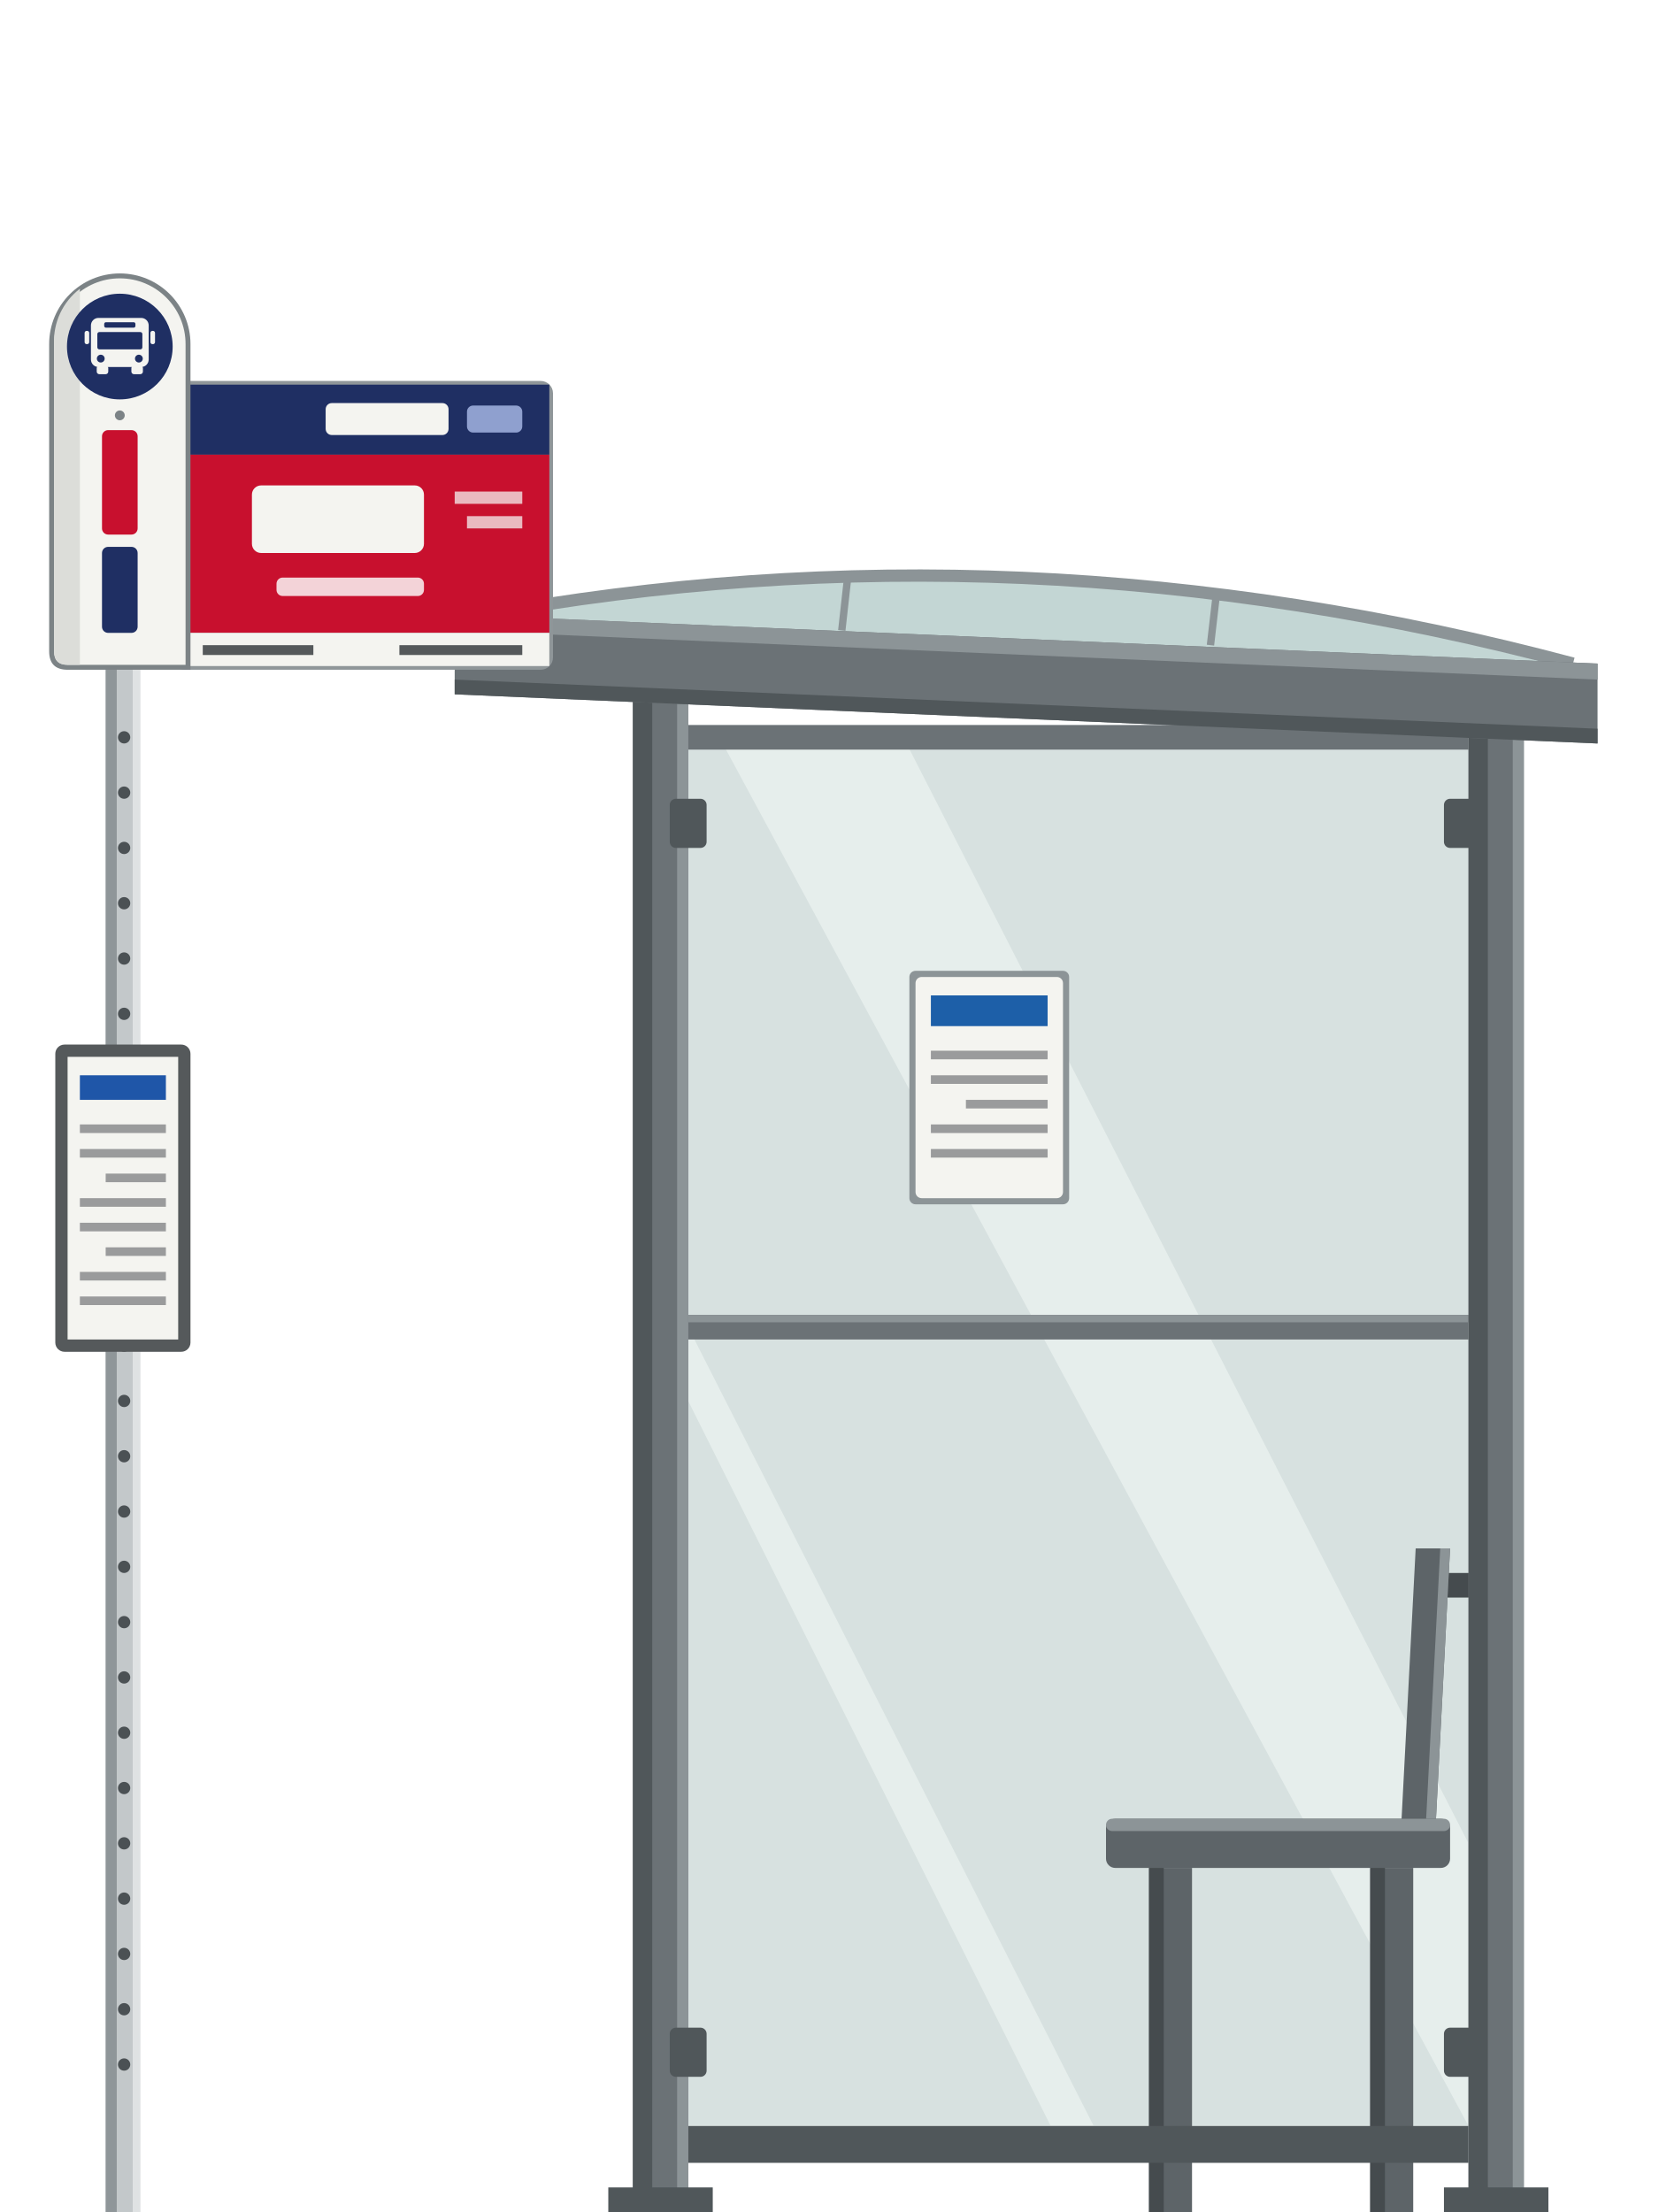
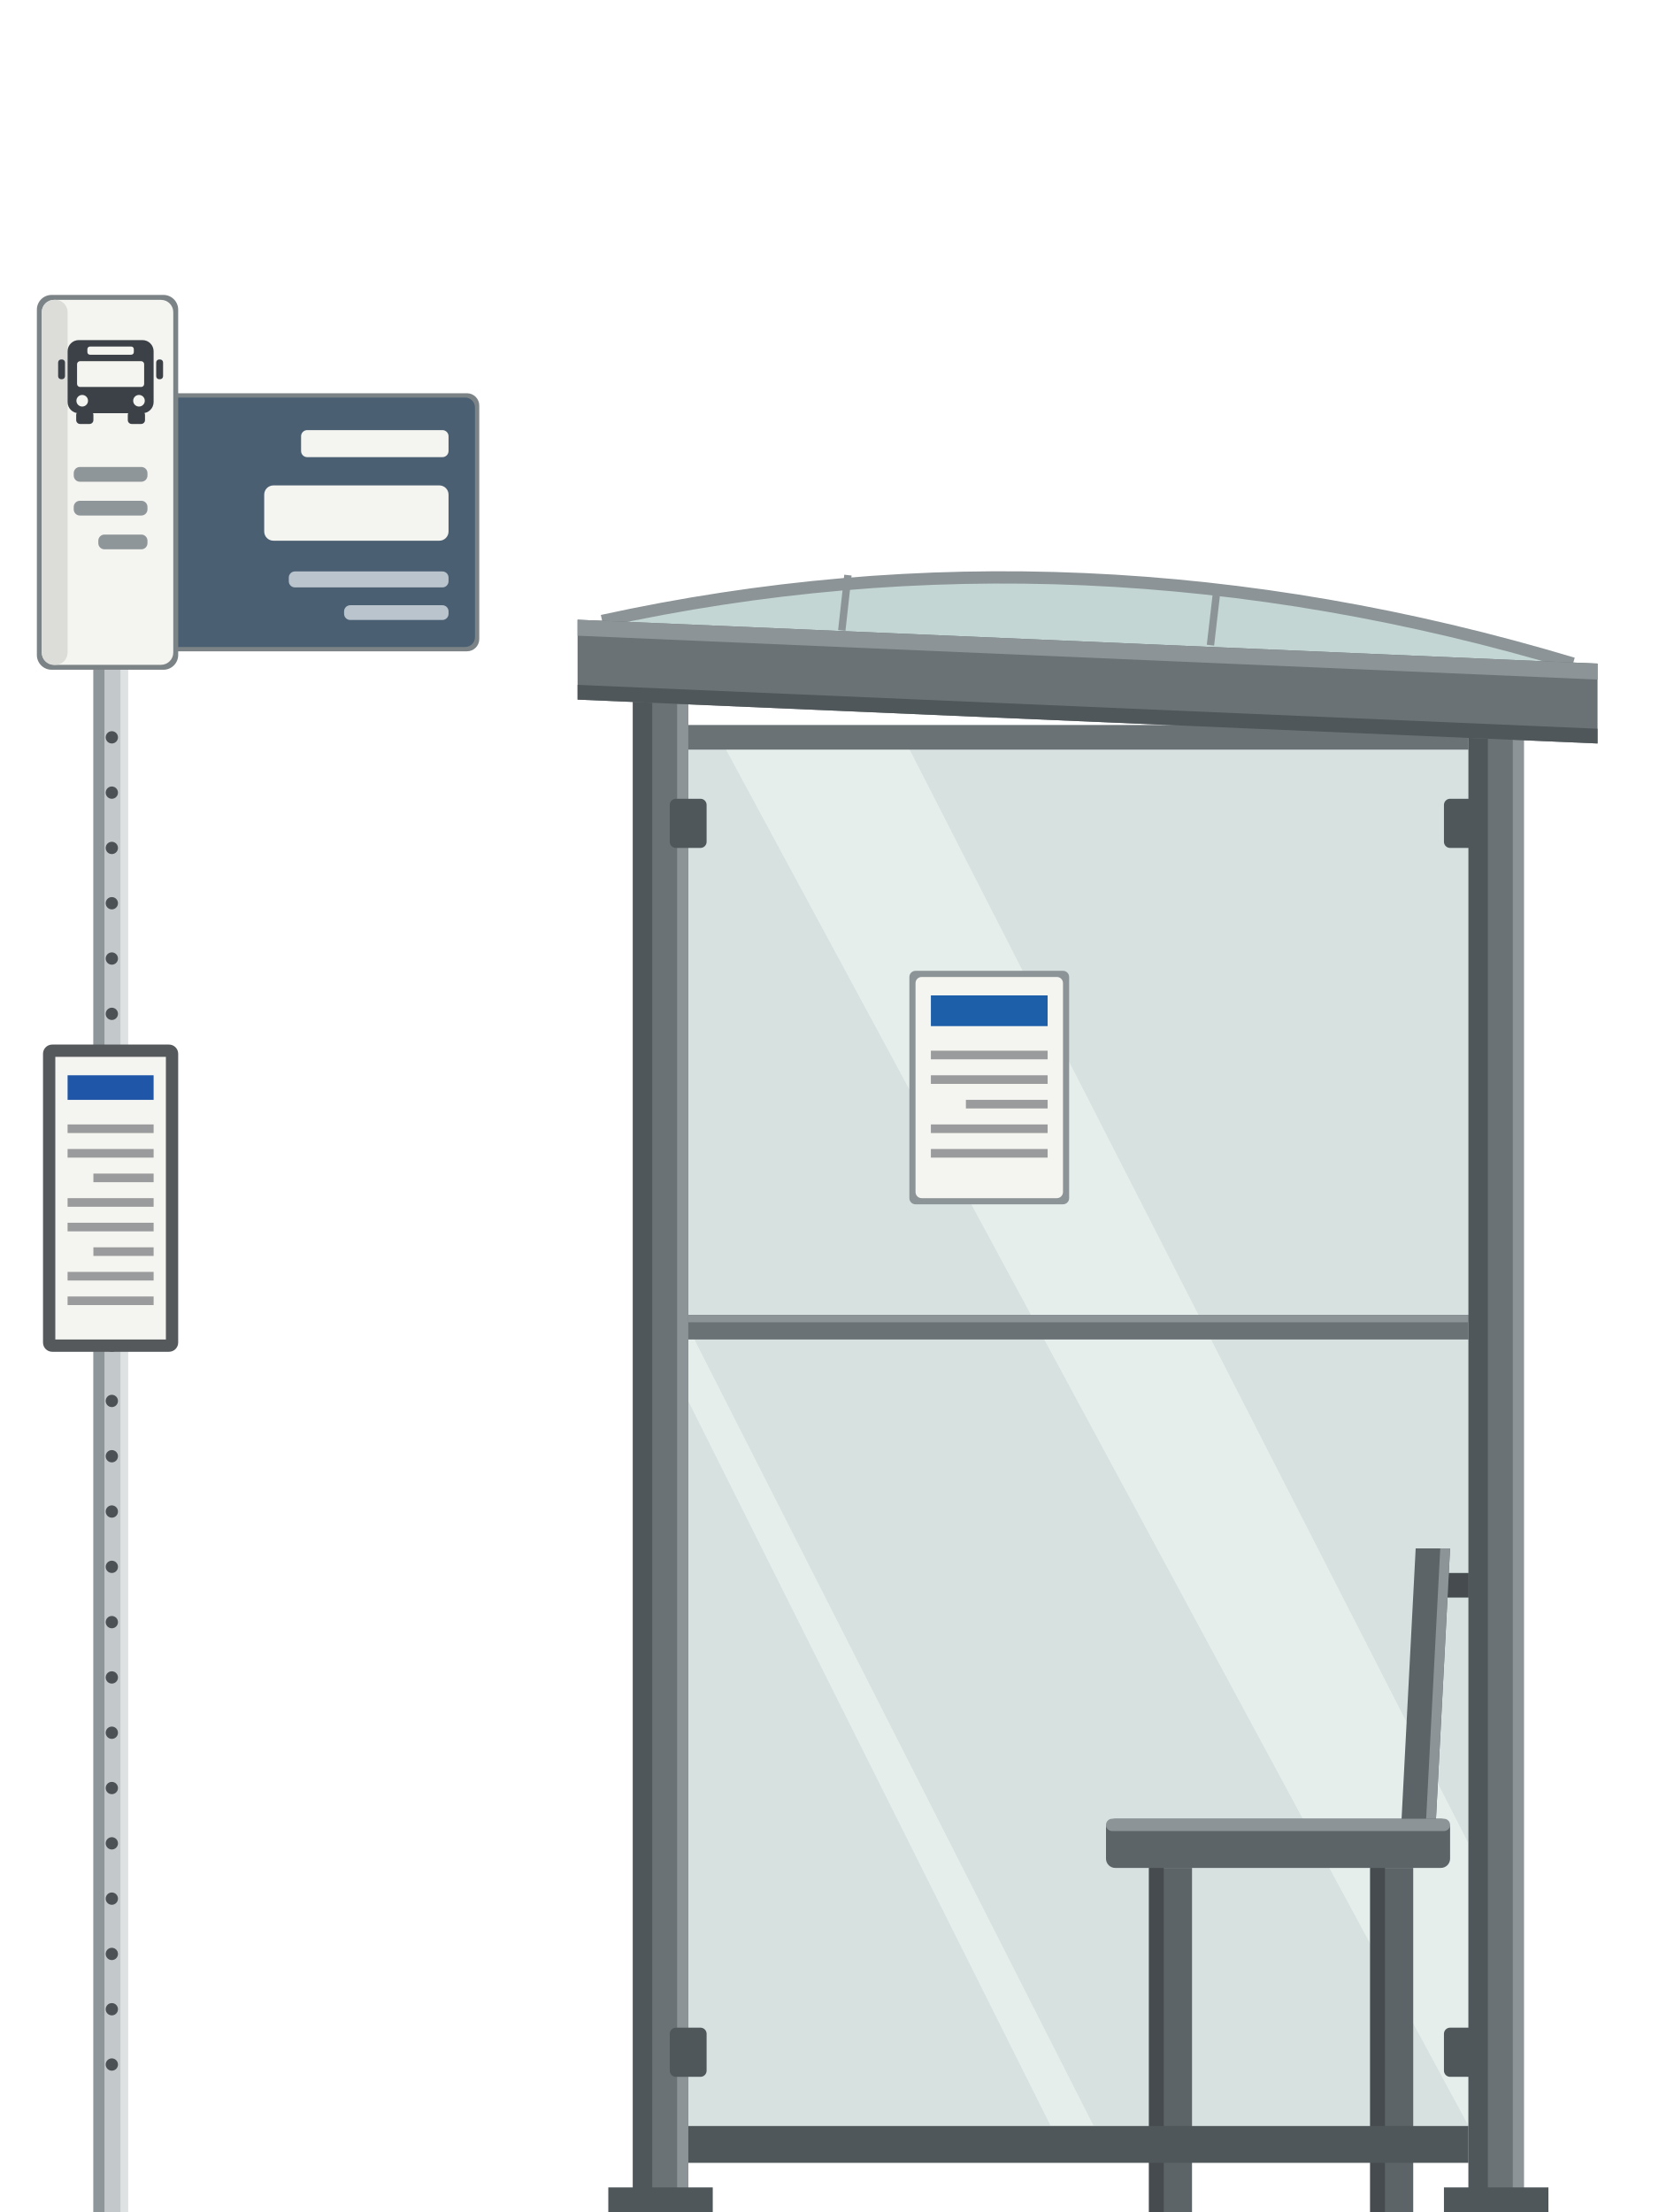
<svg xmlns="http://www.w3.org/2000/svg" viewBox="0 0 270 360">
  <g transform="matrix(-1 0 0 1 270 0)">
    <rect x="31" y="118" width="127" height="228" fill="#d7e1e0" />
    <path d="M31 300 L124 118 H154 L31 346 Z" fill="#e6eeec" />
    <path d="M92 346 L158 216 V228 L99 346 Z" fill="#e6eeec" />
    <rect x="30" y="256" width="7" height="4" fill="#454b4e" />
    <path d="M34 252 H39.6 L42 298 H36.4 Z" fill="#5d6468" />
    <path d="M34 252 H35.6 L38 298 H36.4 Z" fill="#8c9497" />
    <rect x="34" y="296" width="56" height="8" rx="1.5" fill="#5d6468" />
    <rect x="34" y="296" width="56" height="2" rx="1" fill="#8c9497" />
    <rect x="40" y="304" width="7" height="56" fill="#5d6468" />
    <rect x="76" y="304" width="7" height="56" fill="#5d6468" />
    <rect x="44.6" y="304" width="2.4" height="56" fill="#454b4e" />
    <rect x="80.6" y="304" width="2.4" height="56" fill="#454b4e" />
    <rect x="96" y="158" width="26" height="38" rx="1" fill="#8c9497" />
    <rect x="97" y="159" width="24" height="36" rx="1" fill="#f4f4f0" />
    <rect x="99.5" y="162" width="19" height="5" fill="#1d5fa8" />
    <rect x="99.5" y="171" width="19" height="1.4" fill="#9a9b9c" />
    <rect x="99.5" y="175" width="19" height="1.4" fill="#9a9b9c" />
    <rect x="99.5" y="179" width="13.3" height="1.4" fill="#9a9b9c" />
    <rect x="99.5" y="183" width="19" height="1.4" fill="#9a9b9c" />
    <rect x="99.5" y="187" width="19" height="1.4" fill="#9a9b9c" />
    <rect x="31" y="214" width="127" height="4" fill="#6b7276" />
    <rect x="31" y="214" width="127" height="1.2" fill="#8c9497" />
    <rect x="31" y="346" width="127" height="6" fill="#50575a" />
    <rect x="31" y="118" width="127" height="4" fill="#6b7276" />
    <rect x="22" y="112" width="9" height="248" fill="#6b7276" />
    <rect x="27.85" y="112" width="3.15" height="248" fill="#50575a" />
    <rect x="22" y="112" width="1.8" height="248" fill="#8c9497" />
    <rect x="158" y="108" width="9" height="252" fill="#6b7276" />
    <rect x="163.85" y="108" width="3.15" height="252" fill="#50575a" />
    <rect x="158" y="108" width="1.8" height="252" fill="#8c9497" />
    <rect x="29" y="130" width="6" height="8" rx="1" fill="#50575a" />
    <rect x="155" y="130" width="6" height="8" rx="1" fill="#50575a" />
    <rect x="29" y="330" width="6" height="8" rx="1" fill="#50575a" />
    <rect x="155" y="330" width="6" height="8" rx="1" fill="#50575a" />
    <rect x="18" y="356" width="17" height="4" fill="#50575a" />
    <rect x="154" y="356" width="17" height="4" fill="#50575a" />
-     <path d="M14 108 L192 100.2 Q104 84 14 108 Z" fill="#c3d6d4" />
-     <path d="M14 108 Q104 84 192 100.2" stroke="#8c9497" stroke-width="2" fill="none" stroke-linecap="butt" stroke-linejoin="round" />
+     <path d="M14 108 L172 101.06 Q94 84 14 108 Z" fill="#c3d6d4" />
+     <path d="M14 108 Q94 84 172 101.06" stroke="#8c9497" stroke-width="2" fill="none" stroke-linecap="butt" stroke-linejoin="round" />
    <path d="M72 96.4 L73 105 M132 93.6 L133 102.6" stroke="#8c9497" stroke-width="1.2" fill="none" stroke-linecap="butt" stroke-linejoin="round" />
-     <path d="M10 108 L196 100 V113 L10 121 Z" fill="#6b7276" />
-     <path d="M10 108 L196 100 V102.6 L10 110.6 Z" fill="#8c9497" />
-     <path d="M10 118.6 L196 110.6 V113 L10 121 Z" fill="#50575a" />
-     <g transform="translate(165 20)">
+     <path d="M10 108 L176 100.86 V113.86 L10 121 Z" fill="#6b7276" />
+     <path d="M10 108 L176 100.86 V103.46 L10 110.6 Z" fill="#8c9497" />
+     <path d="M10 118.6 L176 111.46 V113.86 L10 121 Z" fill="#50575a" />
+     <g transform="translate(167 20)">
      <rect x="82.2" y="44" width="5.6" height="296" fill="#c3c8ca" />
      <rect x="86" y="44" width="1.8" height="296" fill="#8f9699" />
      <rect x="82.2" y="44" width="1.2" height="296" fill="#dfe2e3" />
      <circle cx="84.8" cy="100" r="1" fill="#4b5154" />
      <circle cx="84.8" cy="109" r="1" fill="#4b5154" />
      <circle cx="84.8" cy="118" r="1" fill="#4b5154" />
      <circle cx="84.8" cy="127" r="1" fill="#4b5154" />
      <circle cx="84.8" cy="136" r="1" fill="#4b5154" />
      <circle cx="84.8" cy="145" r="1" fill="#4b5154" />
      <circle cx="84.8" cy="154" r="1" fill="#4b5154" />
      <circle cx="84.8" cy="163" r="1" fill="#4b5154" />
      <circle cx="84.8" cy="172" r="1" fill="#4b5154" />
      <circle cx="84.8" cy="181" r="1" fill="#4b5154" />
      <circle cx="84.8" cy="190" r="1" fill="#4b5154" />
      <circle cx="84.8" cy="199" r="1" fill="#4b5154" />
      <circle cx="84.8" cy="208" r="1" fill="#4b5154" />
      <circle cx="84.8" cy="217" r="1" fill="#4b5154" />
      <circle cx="84.8" cy="226" r="1" fill="#4b5154" />
      <circle cx="84.8" cy="235" r="1" fill="#4b5154" />
      <circle cx="84.8" cy="244" r="1" fill="#4b5154" />
      <circle cx="84.8" cy="253" r="1" fill="#4b5154" />
      <circle cx="84.8" cy="262" r="1" fill="#4b5154" />
      <circle cx="84.8" cy="271" r="1" fill="#4b5154" />
      <circle cx="84.8" cy="280" r="1" fill="#4b5154" />
      <circle cx="84.8" cy="289" r="1" fill="#4b5154" />
      <circle cx="84.8" cy="298" r="1" fill="#4b5154" />
      <circle cx="84.8" cy="307" r="1" fill="#4b5154" />
      <circle cx="84.8" cy="316" r="1" fill="#4b5154" />
-       <rect x="15" y="42" width="62" height="47" rx="2" fill="#8f9699" />
-       <rect x="15.6" y="42.6" width="62" height="11.4" fill="#1f2f63" />
-       <rect x="15.6" y="54" width="62" height="29" fill="#c8102e" />
-       <rect x="15.6" y="83" width="62" height="5.4" fill="#f4f4f0" />
-       <rect x="20" y="46" width="9" height="4.4" rx="1" fill="#8fa0cf" />
-       <rect x="32" y="45.6" width="20" height="5.2" rx="1" fill="#f4f4f0" />
-       <rect x="36" y="59" width="28" height="11" rx="1.5" fill="#f4f4f0" />
-       <rect x="20" y="60" width="11" height="2" fill="#eab9c0" />
-       <rect x="20" y="64" width="9" height="2" fill="#eab9c0" />
-       <rect x="36" y="74" width="24" height="3" rx="1" fill="#f3d3d8" />
-       <rect x="20" y="85" width="20" height="1.6" fill="#55595b" />
-       <rect x="54" y="85" width="18" height="1.6" fill="#55595b" />
-       <path d="M74 89 V36 A11.5 11.5 0 0 1 97 36 V86 Q97 89 94 89 Z" fill="#7c8386" />
-       <path d="M74.8 88.2 V36 A10.7 10.7 0 0 1 96.2 36 V86 Q96.2 88.2 94 88.2 Z" fill="#f4f4f0" />
-       <path d="M92 27 A10.7 10.7 0 0 1 96.2 36 V86 Q96.2 88.2 94 88.2 H92 Z" fill="#dcddd9" />
-       <circle cx="85.5" cy="36.4" r="8.6" fill="#1f2f63" />
-       <rect x="80.8" y="31.74" width="9.4" height="7.99" rx="1.222" fill="#f4f4f0" />
-       <rect x="81.83" y="34.04" width="7.33" height="2.82" rx="0.329" fill="#1f2f63" />
-       <rect x="82.96" y="32.44" width="5.08" height="0.89" rx="0.282" fill="#1f2f63" />
-       <circle cx="82.398" cy="38.362" r="0.635" fill="#1f2f63" />
-       <circle cx="88.602" cy="38.362" r="0.635" fill="#1f2f63" />
-       <rect x="81.74" y="39.49" width="1.88" height="1.41" rx="0.423" fill="#f4f4f0" />
-       <rect x="87.38" y="39.49" width="1.88" height="1.41" rx="0.423" fill="#f4f4f0" />
-       <rect x="79.77" y="33.85" width="0.75" height="2.16" rx="0.329" fill="#f4f4f0" />
-       <rect x="90.48" y="33.85" width="0.75" height="2.16" rx="0.329" fill="#f4f4f0" />
-       <rect x="82.6" y="50" width="5.8" height="17" rx="1" fill="#c8102e" />
-       <rect x="82.6" y="69" width="5.8" height="14" rx="1" fill="#1f2f63" />
-       <circle cx="85.5" cy="47.6" r="0.8" fill="#7c8386" />
+       <rect x="25" y="44" width="52" height="42" rx="2" fill="#7c8386" />
+       <rect x="25.7" y="44.7" width="51" height="40.6" rx="1.6" fill="#4a5f72" />
+       <rect x="30" y="50" width="24" height="4.4" rx="1" fill="#f4f4f0" />
+       <rect x="30" y="59" width="30" height="9" rx="1.5" fill="#f4f4f0" />
+       <rect x="30" y="73" width="26" height="2.6" rx="1" fill="#b9c4cd" />
+       <rect x="30" y="78.5" width="17" height="2.4" rx="1" fill="#b9c4cd" />
+       <rect x="74" y="28" width="23" height="61" rx="2.4" fill="#7c8386" />
+       <rect x="74.8" y="28.8" width="21.4" height="59.4" rx="2" fill="#f4f4f0" />
+       <rect x="92" y="28.8" width="4.2" height="59.4" rx="2" fill="#dcddd9" />
+       <rect x="78" y="35.35" width="14" height="11.9" rx="1.82" fill="#3b4146" />
+       <rect x="79.54" y="38.78" width="10.92" height="4.2" rx="0.49" fill="#f4f4f0" />
+       <rect x="81.22" y="36.4" width="7.56" height="1.33" rx="0.42" fill="#f4f4f0" />
+       <circle cx="80.38" cy="45.22" r="0.945" fill="#f4f4f0" />
+       <circle cx="89.62" cy="45.22" r="0.945" fill="#f4f4f0" />
+       <rect x="79.4" y="46.9" width="2.8" height="2.1" rx="0.63" fill="#3b4146" />
+       <rect x="87.8" y="46.9" width="2.8" height="2.1" rx="0.63" fill="#3b4146" />
+       <rect x="76.46" y="38.5" width="1.12" height="3.22" rx="0.49" fill="#3b4146" />
+       <rect x="92.42" y="38.5" width="1.12" height="3.22" rx="0.49" fill="#3b4146" />
+       <rect x="79" y="56" width="12" height="2.4" rx="1" fill="#8f9699" />
+       <rect x="79" y="61.5" width="12" height="2.4" rx="1" fill="#8f9699" />
+       <rect x="79" y="67" width="8" height="2.4" rx="1" fill="#8f9699" />
      <rect x="74" y="150" width="22" height="50" rx="1.5" fill="#55595b" />
      <rect x="76" y="152" width="18" height="46" fill="#f4f4f0" />
      <rect x="78" y="155" width="14" height="4" fill="#1f56a8" />
      <rect x="78" y="163" width="14" height="1.4" fill="#9a9b9c" />
      <rect x="78" y="167" width="14" height="1.4" fill="#9a9b9c" />
      <rect x="78" y="171" width="9.8" height="1.4" fill="#9a9b9c" />
      <rect x="78" y="175" width="14" height="1.4" fill="#9a9b9c" />
      <rect x="78" y="179" width="14" height="1.4" fill="#9a9b9c" />
      <rect x="78" y="183" width="9.8" height="1.4" fill="#9a9b9c" />
      <rect x="78" y="187" width="14" height="1.4" fill="#9a9b9c" />
      <rect x="78" y="191" width="14" height="1.4" fill="#9a9b9c" />
    </g>
  </g>
</svg>
